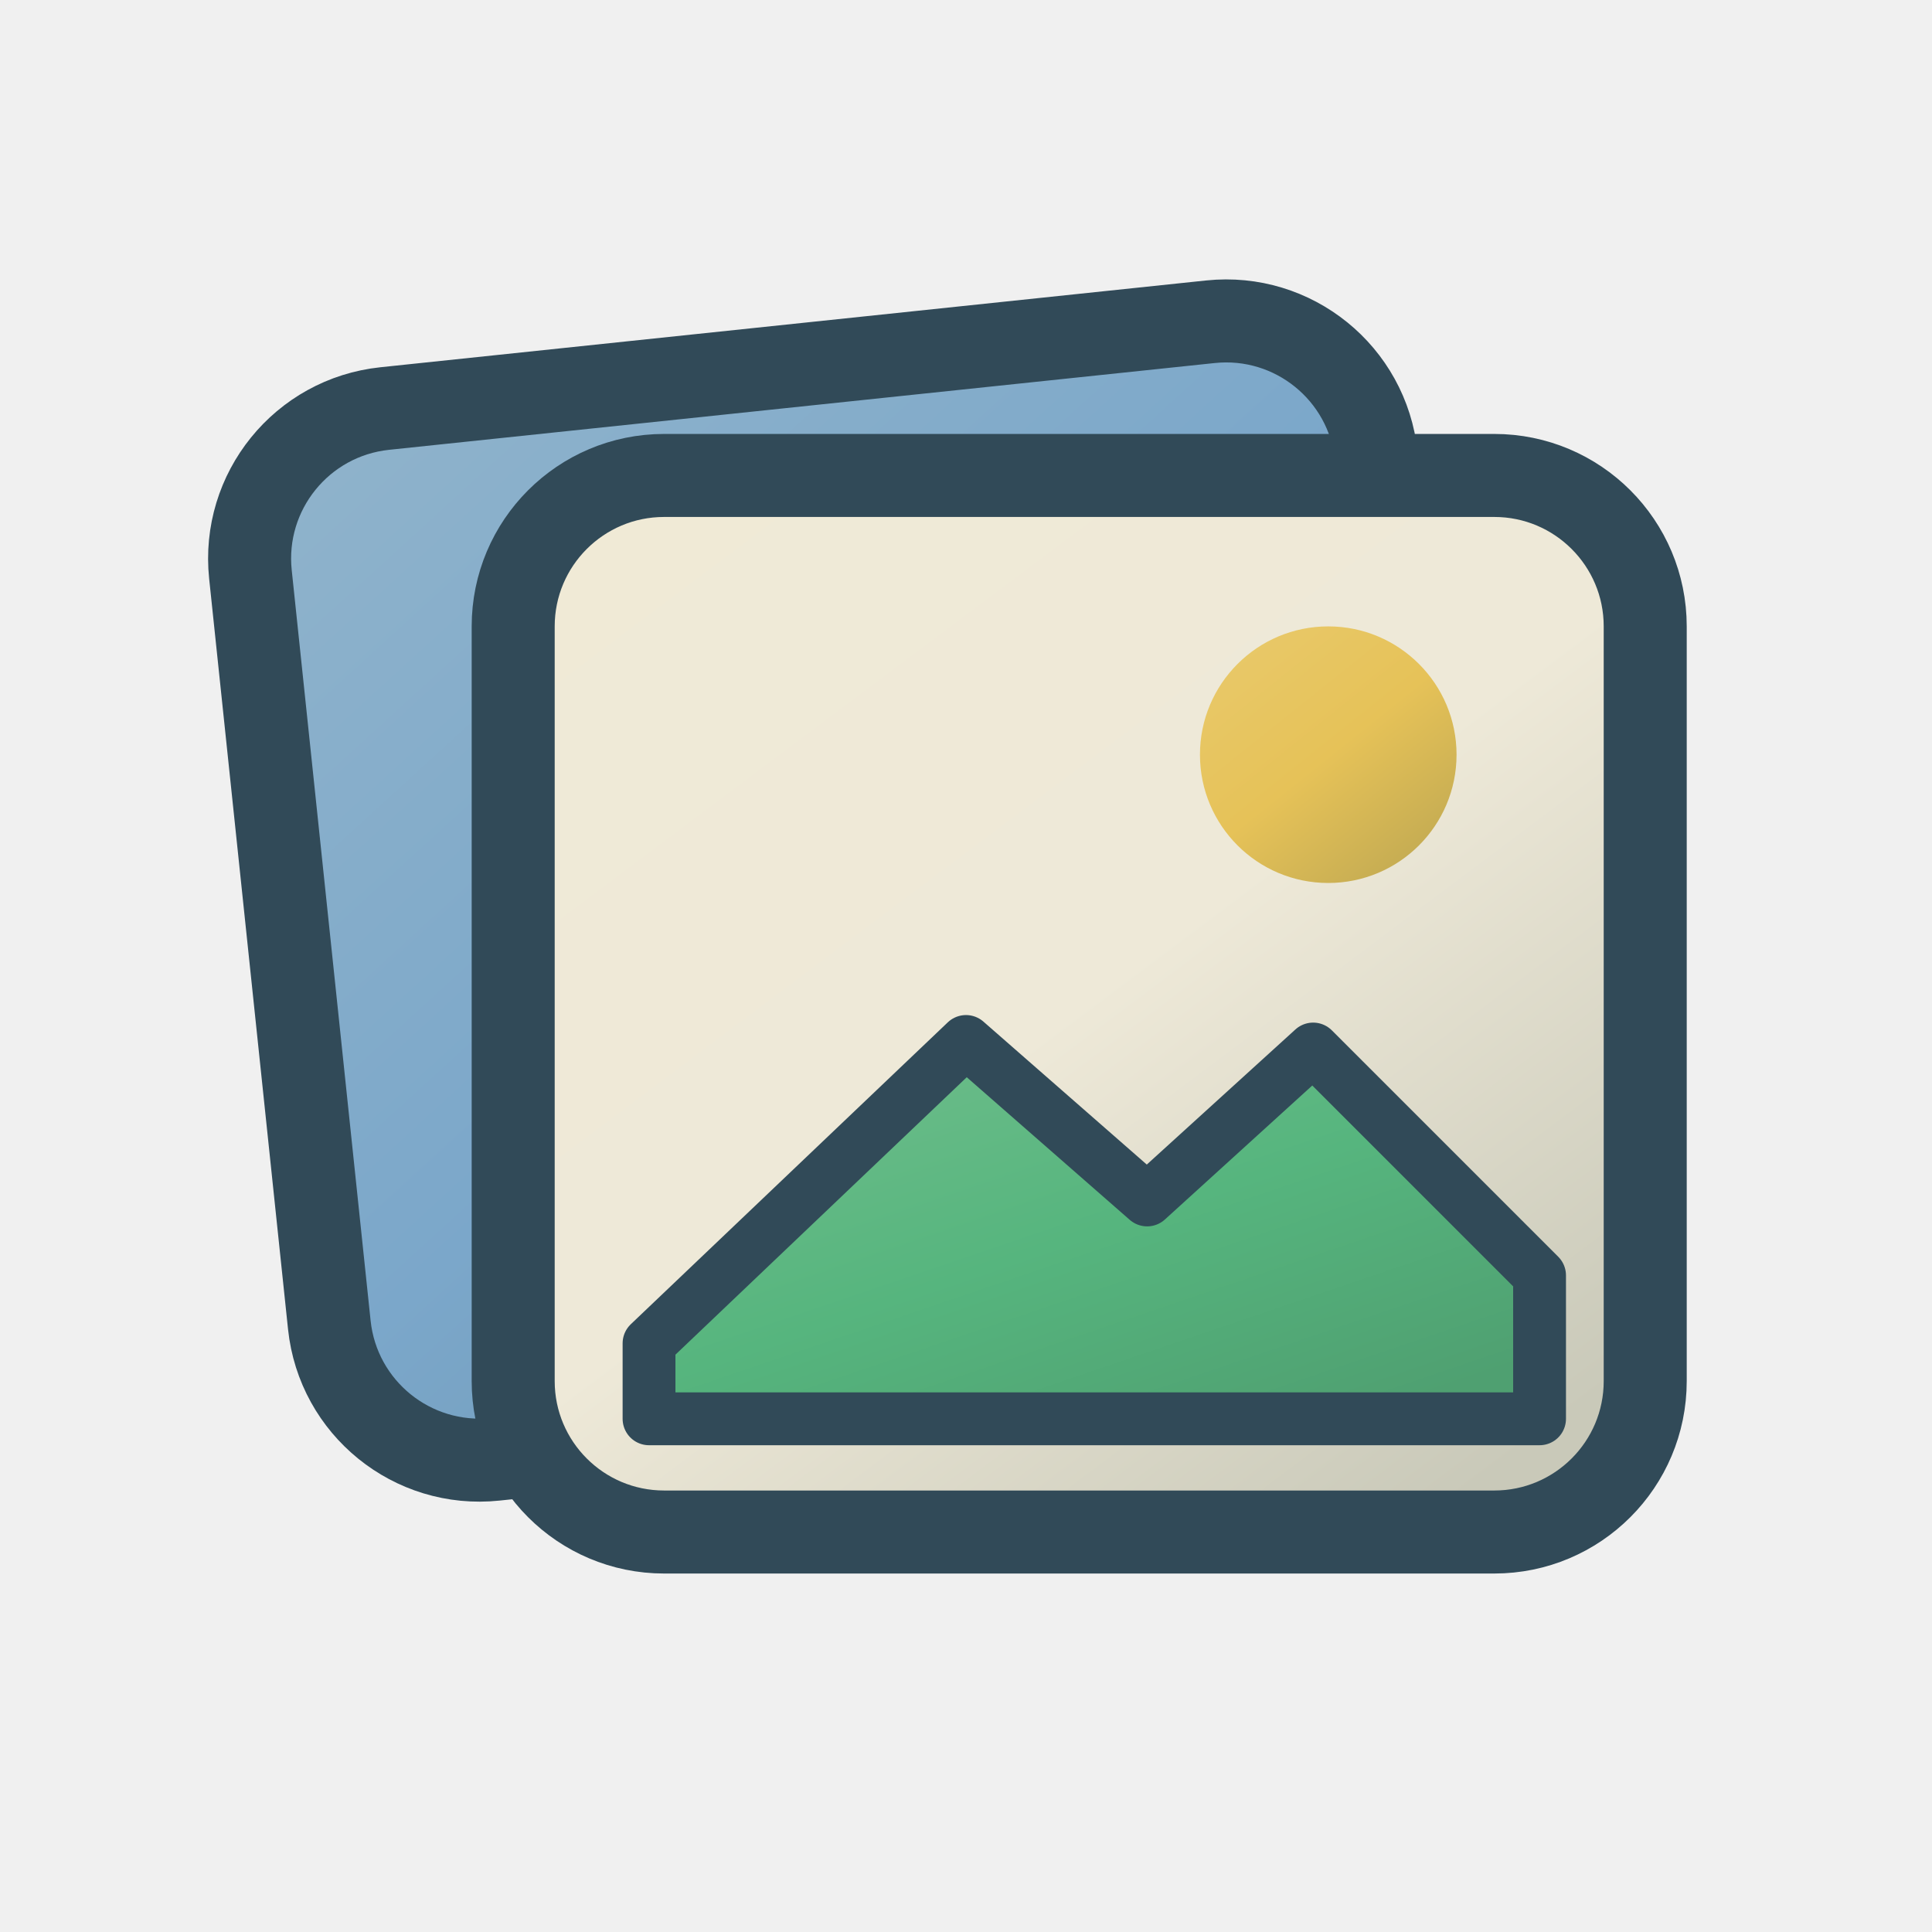
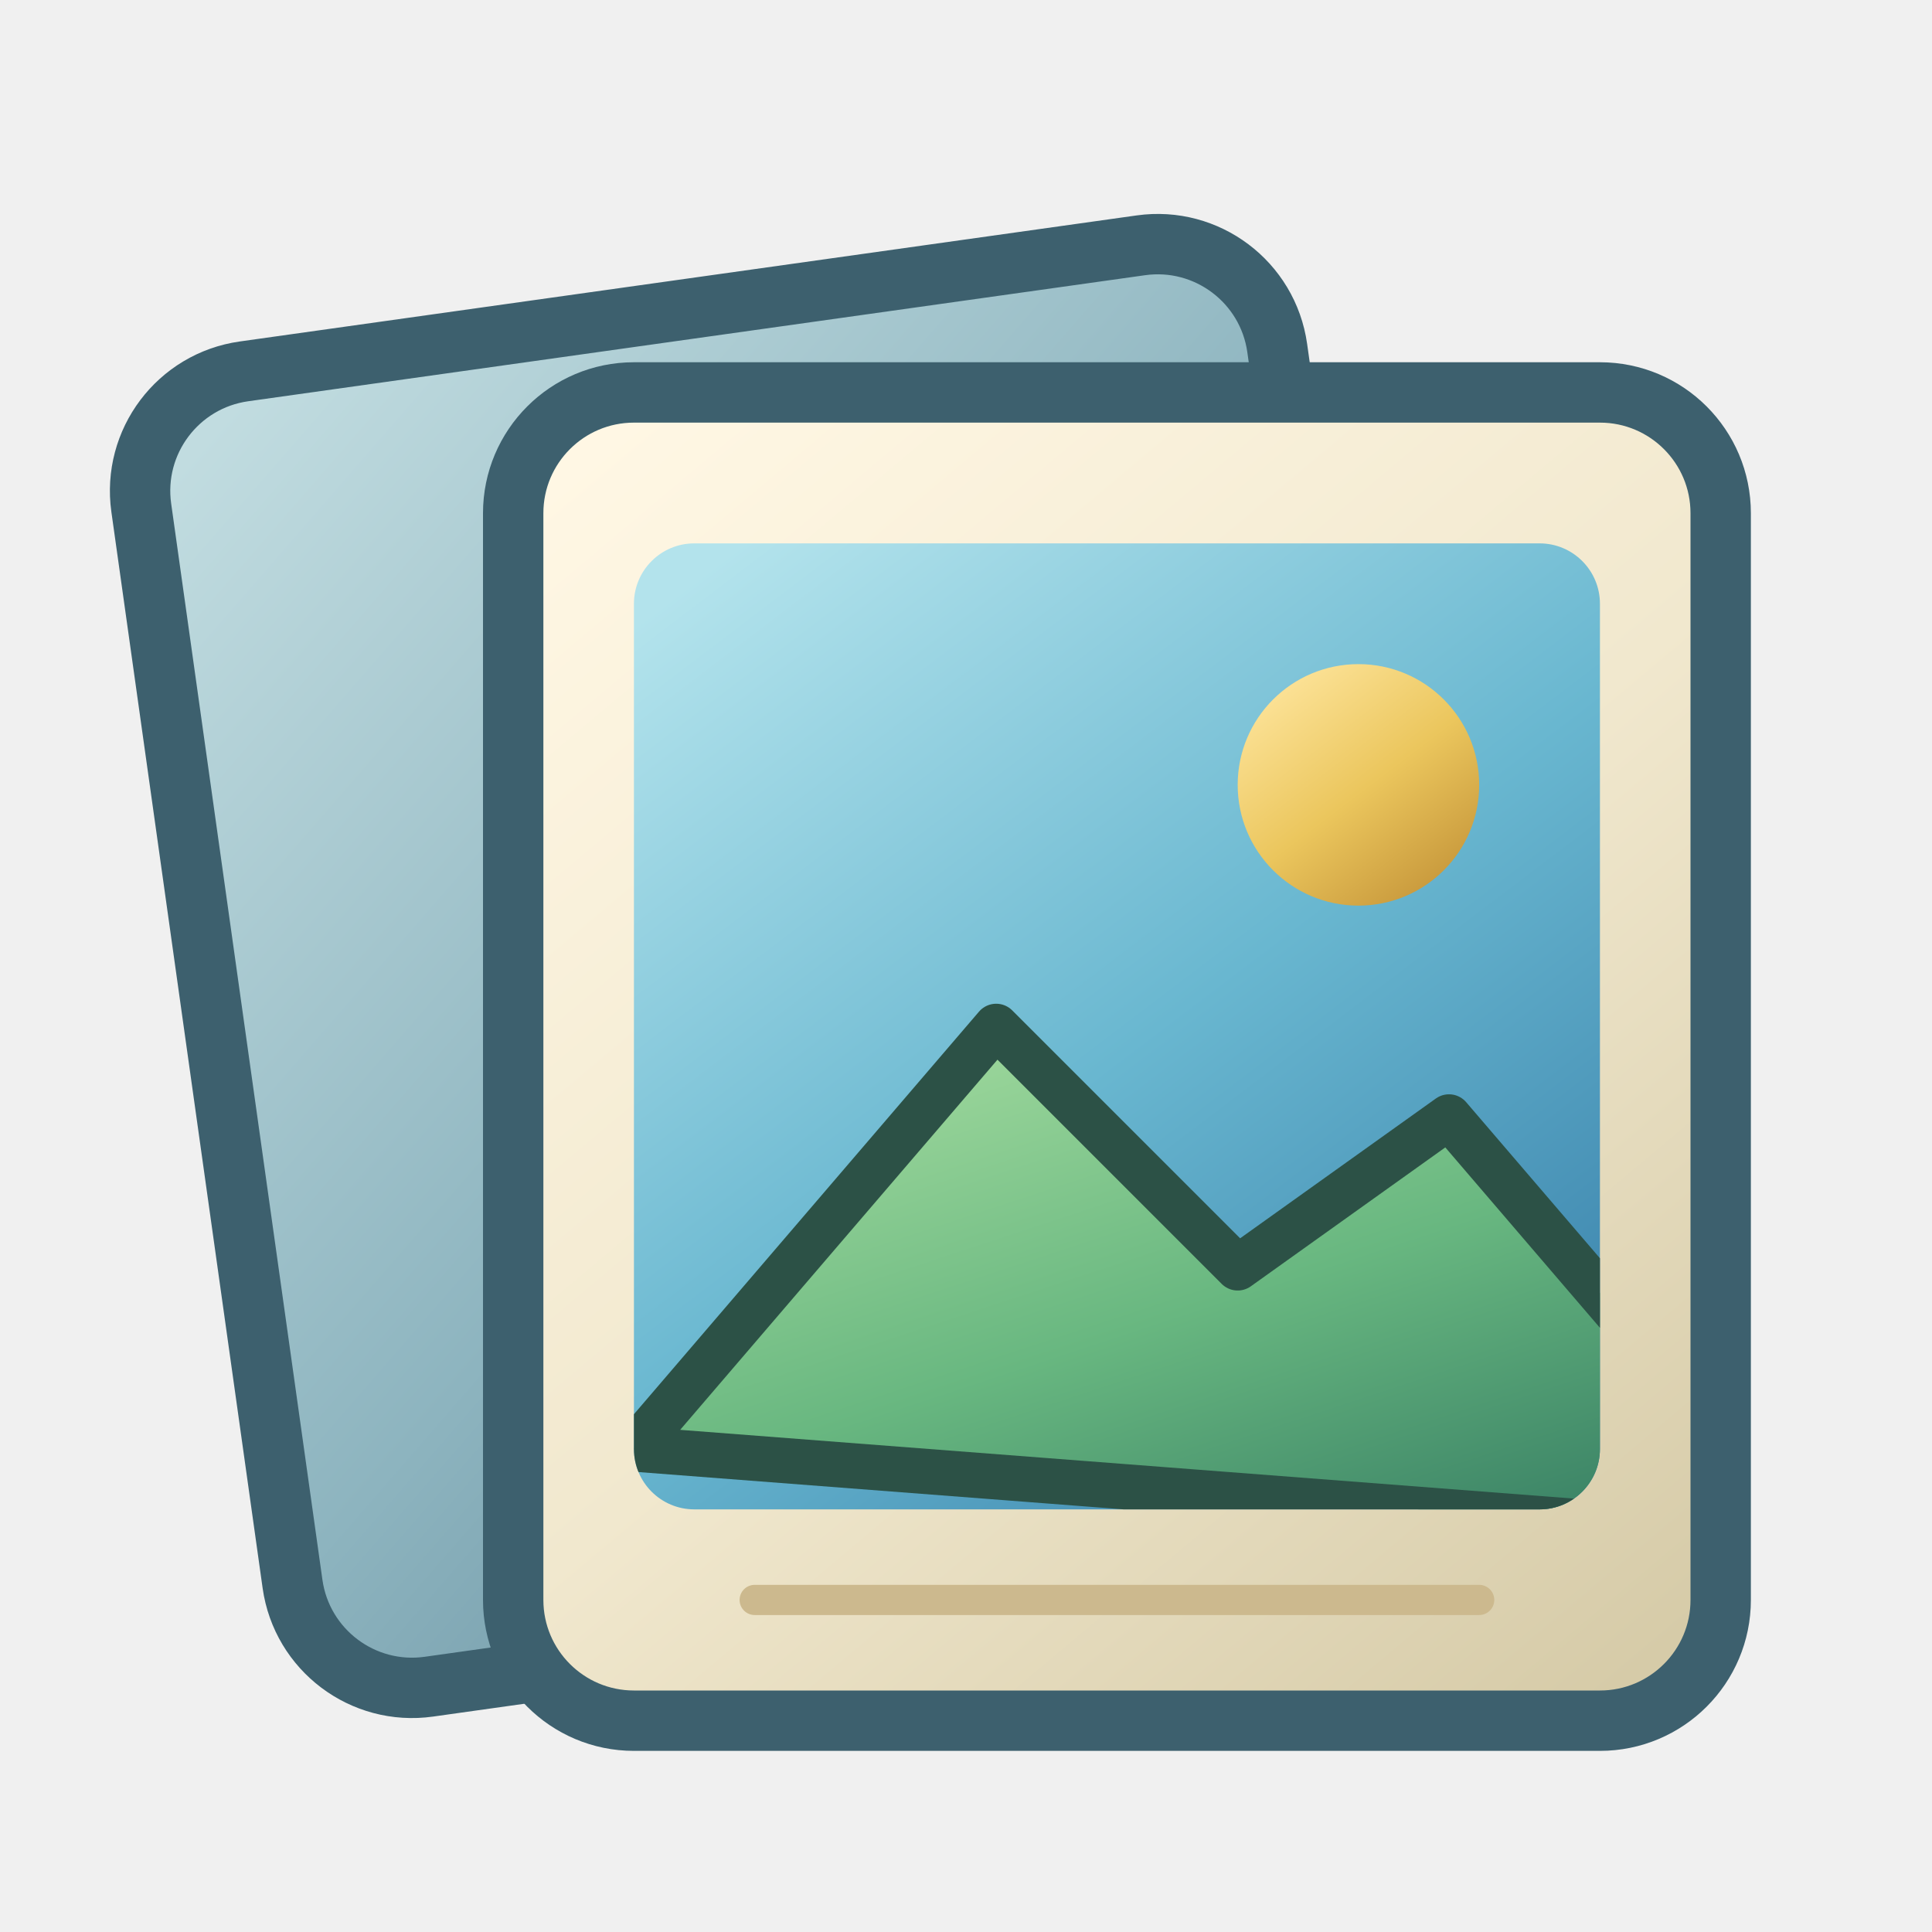
- <svg xmlns="http://www.w3.org/2000/svg" viewBox="0 0 64 64" role="img" aria-labelledby="ui-photos-title" data-ui-icon="photos" focusable="false">
+ <svg xmlns="http://www.w3.org/2000/svg" width="64" height="64" viewBox="0 0 64 64" role="img" aria-labelledby="ui-photos-title" aria-describedby="ui-photos-description" data-ui-icon="photos" focusable="false">
  <defs>
-     <linearGradient id="ui-photos-material-0" x1="0" y1="0" x2="0.8" y2="1">
-       <stop stop-color="#91b4cb" />
-       <stop offset="0.55" stop-color="#7ba7ca" />
-       <stop offset="1" stop-color="#6d95ae" />
+     <linearGradient id="ui-photos-metal" x1="12%" y1="0%" x2="88%" y2="100%">
+       <stop offset="0" stop-color="#c1dce0" />
+       <stop offset="0.52" stop-color="#8db4bf" />
+       <stop offset="1" stop-color="#5c8395" />
    </linearGradient>
-     <linearGradient id="ui-photos-material-1" x1="0" y1="0" x2="0.8" y2="1">
-       <stop stop-color="#f0ead6" />
-       <stop offset="0.55" stop-color="#eee9d8" />
-       <stop offset="1" stop-color="#c9c9b9" />
+     <clipPath id="ui-photos-photo-window" clipPathUnits="userSpaceOnUse">
+       <rect x="21" y="18" width="32" height="32" rx="2" fill="#ffffff" stroke="none" stroke-width="0" />
+     </clipPath>
+     <linearGradient id="ui-photos-paper" x1="12%" y1="0%" x2="88%" y2="100%">
+       <stop offset="0" stop-color="#fff7e4" />
+       <stop offset="0.52" stop-color="#f1e8ce" />
+       <stop offset="1" stop-color="#d6cba8" />
    </linearGradient>
-     <linearGradient id="ui-photos-material-2" x1="0" y1="0" x2="0.8" y2="1">
-       <stop stop-color="#e9ca6d" />
-       <stop offset="0.55" stop-color="#e6c258" />
-       <stop offset="1" stop-color="#c2aa52" />
+     <linearGradient id="ui-photos-water" x1="12%" y1="0%" x2="88%" y2="100%">
+       <stop offset="0" stop-color="#b3e3ec" />
+       <stop offset="0.52" stop-color="#69b7d0" />
+       <stop offset="1" stop-color="#3981ab" />
    </linearGradient>
-     <linearGradient id="ui-photos-material-3" x1="0" y1="0" x2="0.8" y2="1">
-       <stop stop-color="#73bf8d" />
-       <stop offset="0.55" stop-color="#56b57e" />
-       <stop offset="1" stop-color="#4fa071" />
+     <linearGradient id="ui-photos-gold" x1="12%" y1="0%" x2="88%" y2="100%">
+       <stop offset="0" stop-color="#ffe7a1" />
+       <stop offset="0.52" stop-color="#ebc65d" />
+       <stop offset="1" stop-color="#c29136" />
+     </linearGradient>
+     <linearGradient id="ui-photos-leaf" x1="12%" y1="0%" x2="88%" y2="100%">
+       <stop offset="0" stop-color="#a8dea1" />
+       <stop offset="0.52" stop-color="#68b780" />
+       <stop offset="1" stop-color="#347b62" />
    </linearGradient>
  </defs>
-   <g transform="translate(2 2) scale(2.5)">
-     <rect x="3" y="4" width="15" height="14" rx="2" fill="url(#ui-photos-material-0)" stroke="#314a58" stroke-width="1.1" transform="rotate(-6 10.5 11)" />
-     <rect x="6" y="5.5" width="15" height="14" rx="2" fill="url(#ui-photos-material-1)" stroke="#314a58" stroke-width="1.1" />
-     <circle cx="16.8" cy="9.2" r="1.7" fill="url(#ui-photos-material-2)" />
-     <path d="m7.8 17 4.2-4 2.4 2.1 2.2-2 3 3V18H7.8Z" fill="url(#ui-photos-material-3)" stroke="#314a58" stroke-linejoin="round" stroke-width="0.7" />
+   <g stroke-linecap="round" stroke-linejoin="round">
+     <rect x="7" y="10" width="38" height="44" rx="4" fill="url(#ui-photos-metal)" stroke="#3d606e" stroke-width="2" transform="rotate(-8 26 32)" />
+     <rect x="17" y="13" width="40" height="44" rx="4" fill="url(#ui-photos-paper)" stroke="#3d606e" stroke-width="2" />
+     <g clip-path="url(#ui-photos-photo-window)">
+       <rect x="21" y="18" width="32" height="32" rx="2" fill="url(#ui-photos-water)" stroke="none" stroke-width="0" />
+       <circle cx="45" cy="26" r="4" fill="url(#ui-photos-gold)" stroke="none" stroke-width="0" />
+       <path d="M21 48l12 -14 8 8 7-5 12 14Z" fill="url(#ui-photos-leaf)" stroke="#2c5146" stroke-width="1.5" />
+     </g>
+     <path d="M25 53h24" fill="none" stroke="#ccb98e" stroke-width="1" />
  </g>
</svg>
